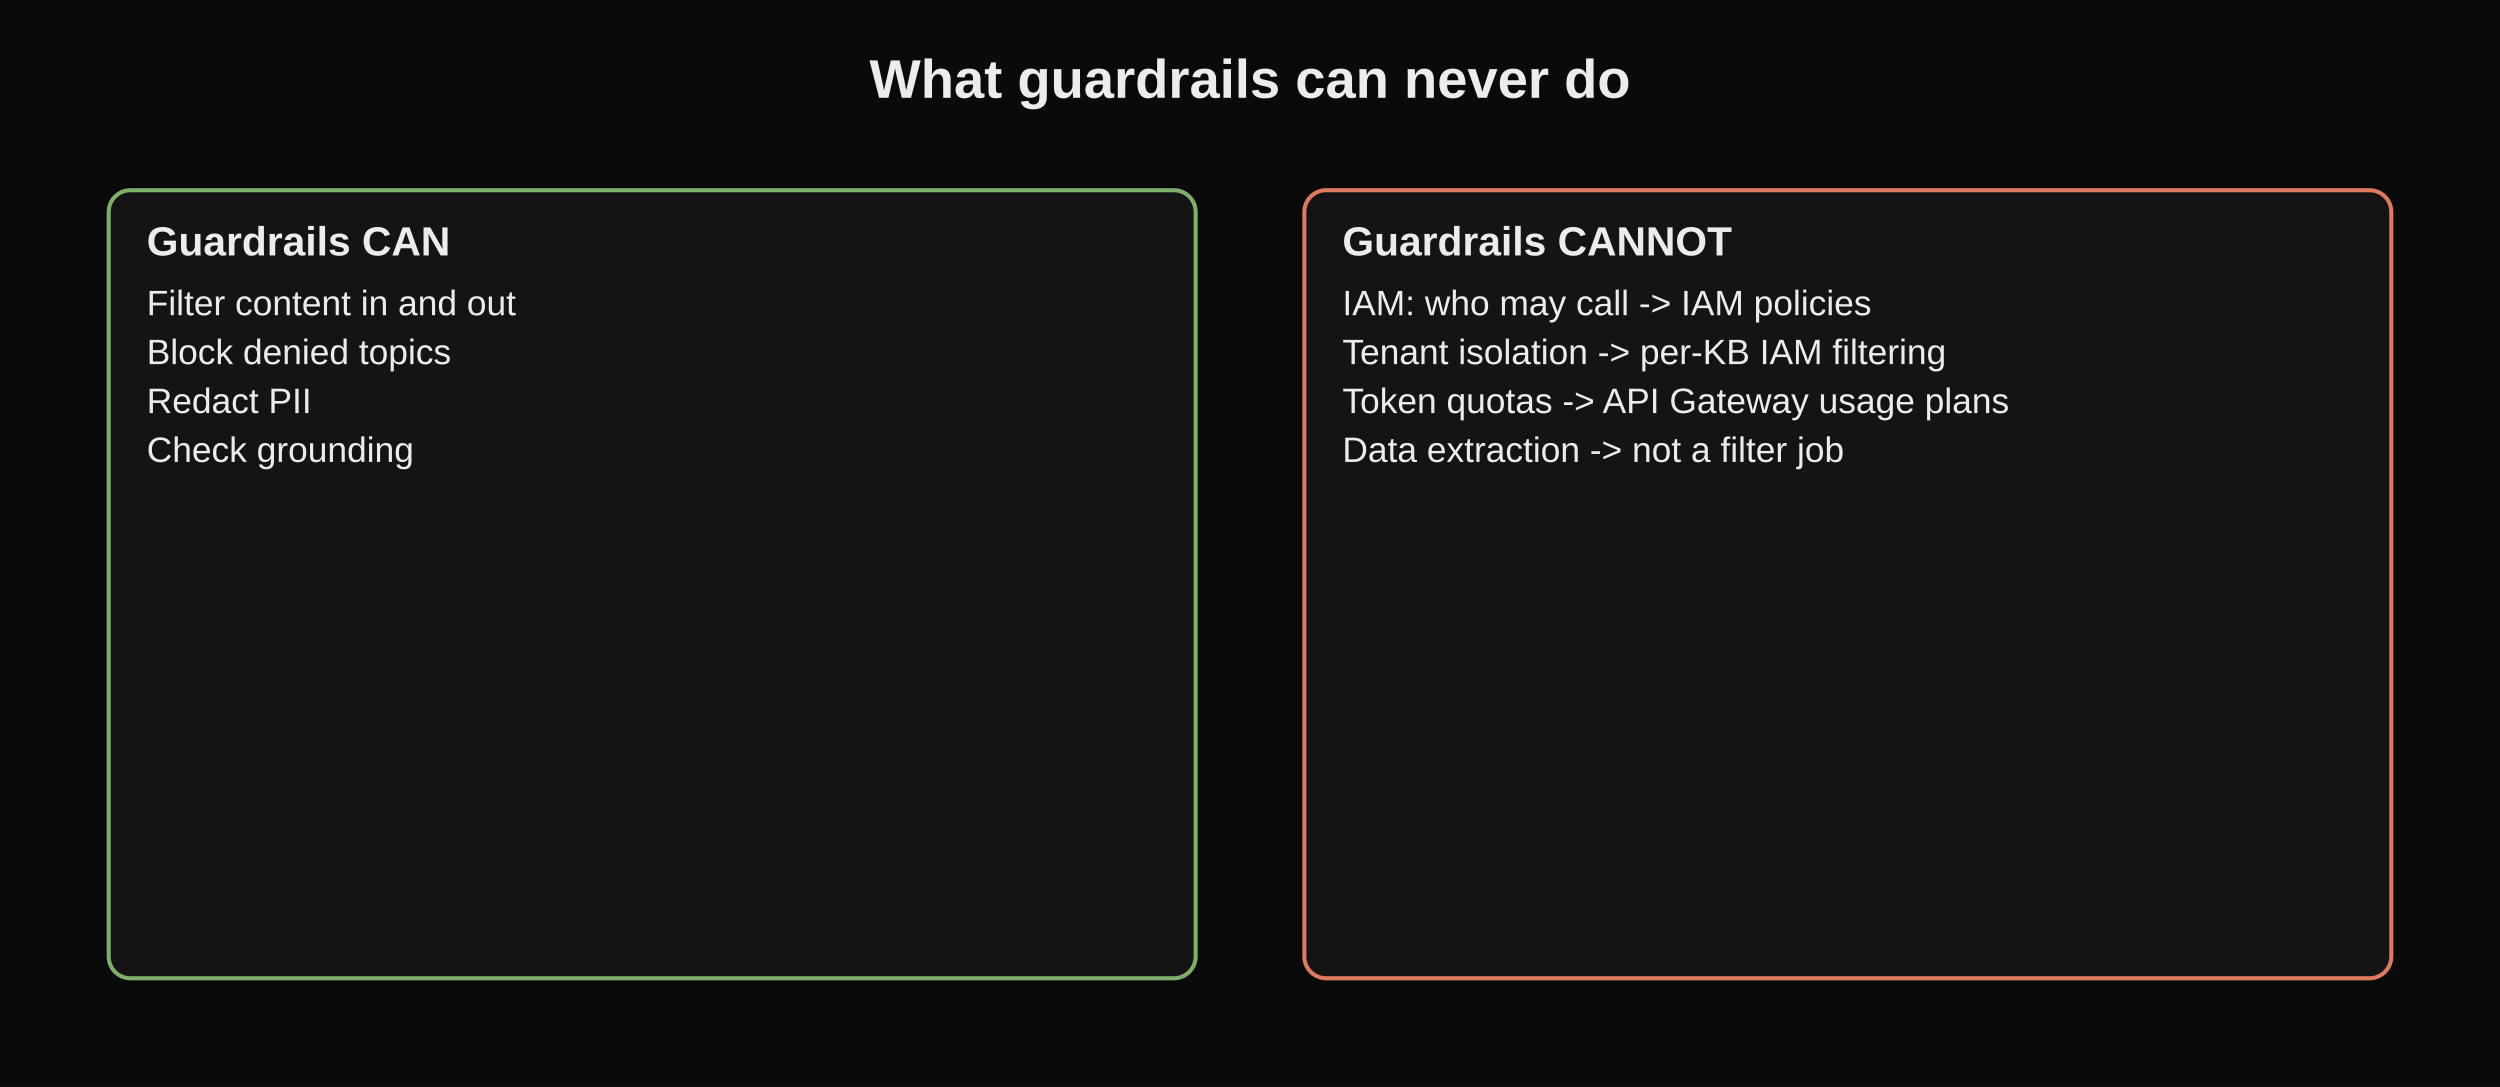
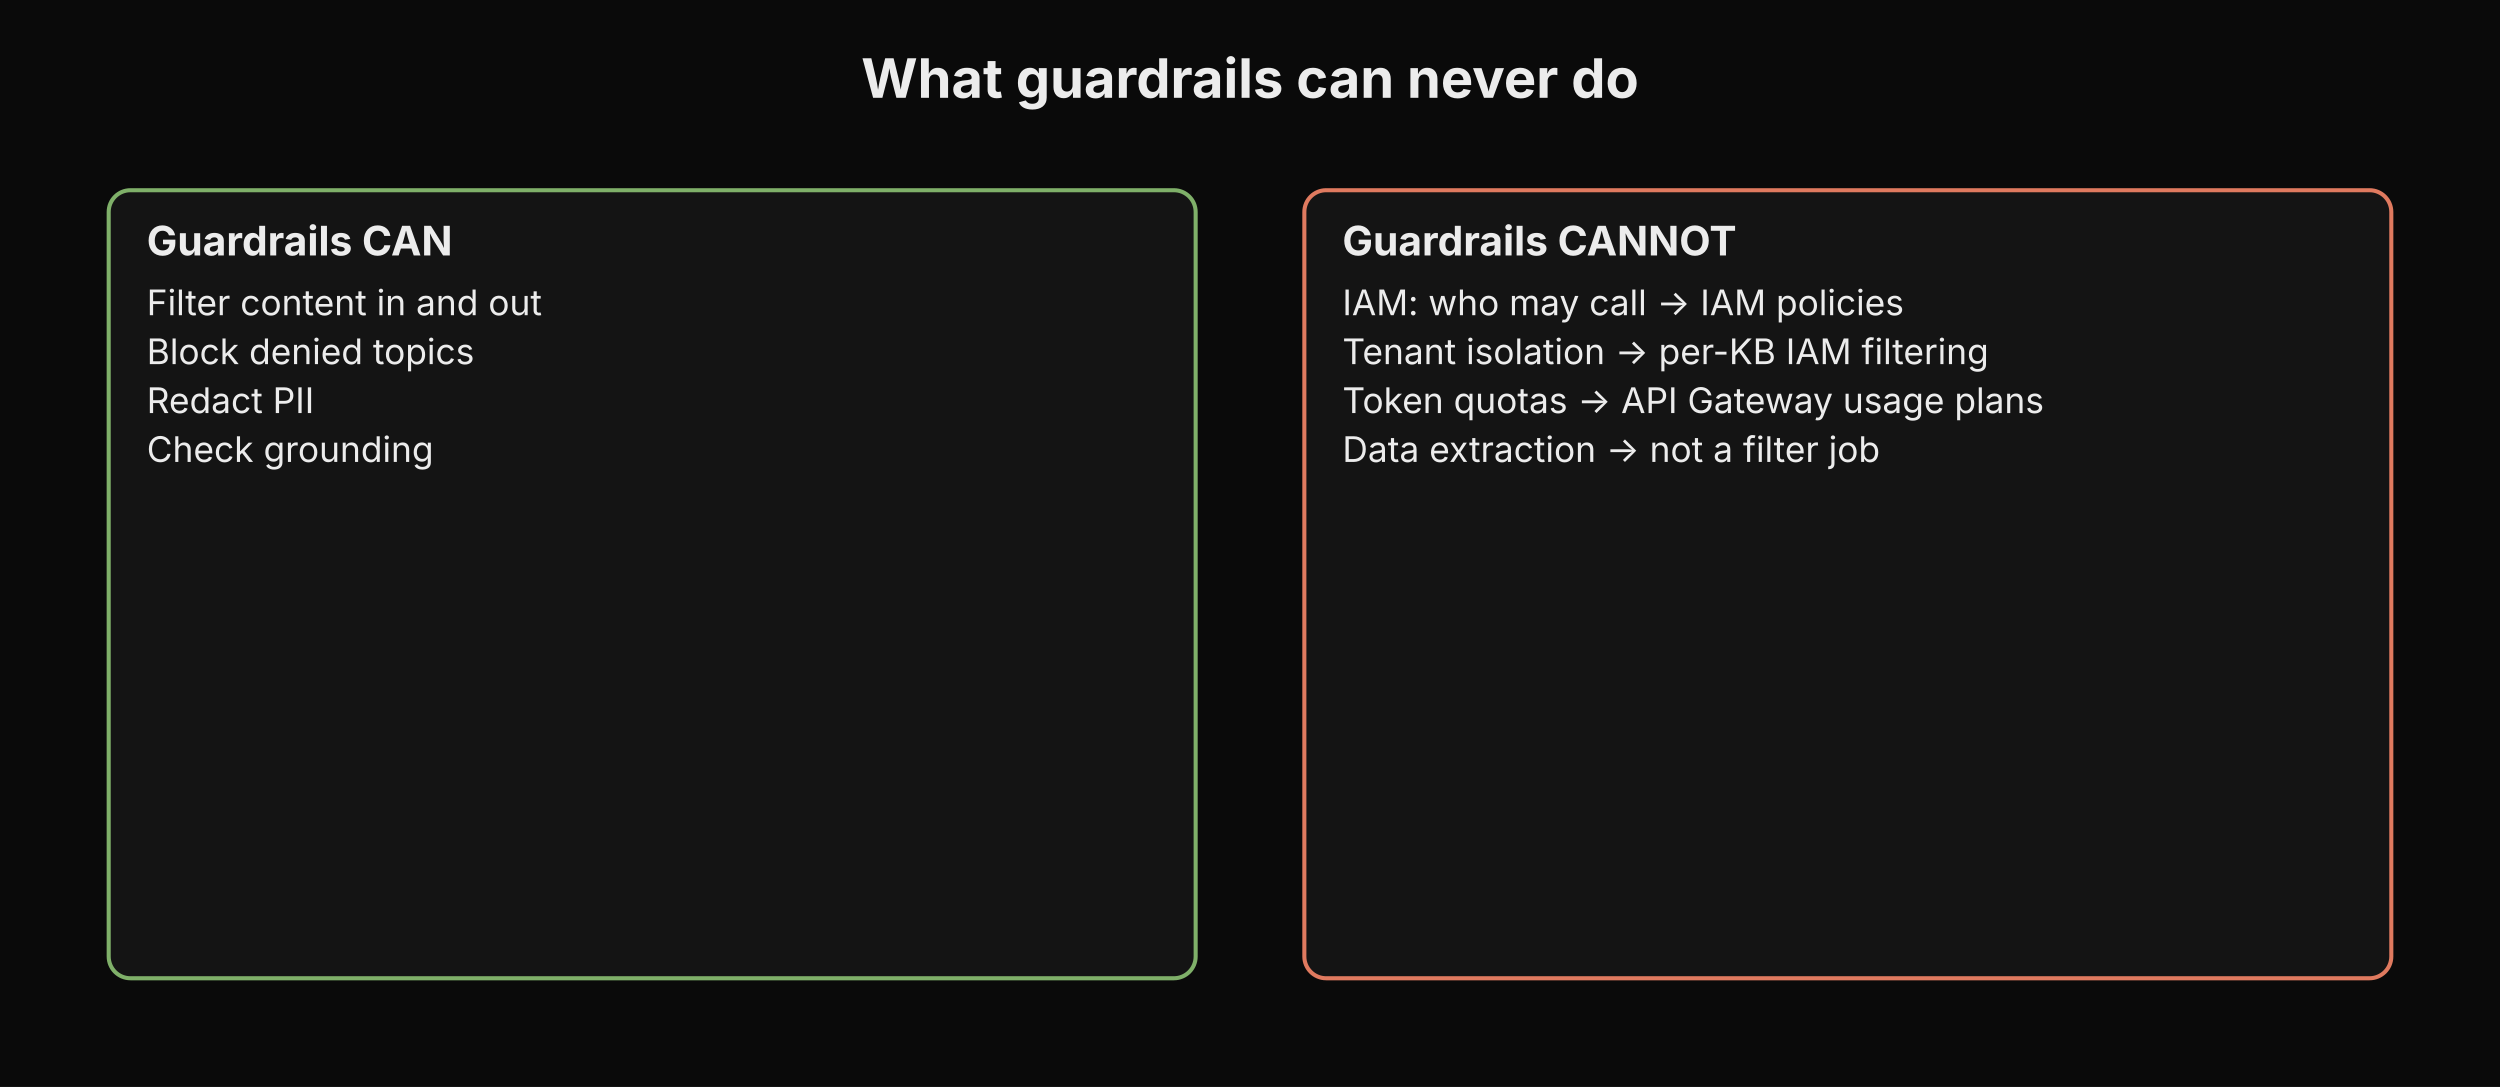
<svg xmlns="http://www.w3.org/2000/svg" width="100%" viewBox="0 0 920 400" role="img" aria-label="What guardrails can never do">
-   <style>text{font-family:Verdana,Arial,sans-serif;fill:#ececec;}</style>
+   <style>text{font-family:"Anthropic Sans",Inter,"Source Sans 3","IBM Plex Sans",sans-serif;fill:#ececec}</style>
  <rect x="0" y="0" width="920" height="400" fill="#0a0a0a" />
  <text x="460.0" y="36" text-anchor="middle" font-size="20" font-weight="bold">What guardrails can never do</text>
  <rect x="40" y="70" width="400" height="290" rx="8" fill="#141414" stroke="#7fb069" stroke-width="1.5" />
  <text x="54" y="94" font-size="15" font-weight="bold" fill="#ececec">Guardrails CAN</text>
  <text x="54" y="116" font-size="13" fill="#ececec">Filter content in and out</text>
  <text x="54" y="134" font-size="13" fill="#ececec">Block denied topics</text>
  <text x="54" y="152" font-size="13" fill="#ececec">Redact PII</text>
  <text x="54" y="170" font-size="13" fill="#ececec">Check grounding</text>
  <rect x="480" y="70" width="400" height="290" rx="8" fill="#141414" stroke="#e07a5f" stroke-width="1.5" />
  <text x="494" y="94" font-size="15" font-weight="bold" fill="#ececec">Guardrails CANNOT</text>
  <text x="494" y="116" font-size="13" fill="#ececec">IAM: who may call -&gt; IAM policies</text>
  <text x="494" y="134" font-size="13" fill="#ececec">Tenant isolation -&gt; per-KB IAM filtering</text>
  <text x="494" y="152" font-size="13" fill="#ececec">Token quotas -&gt; API Gateway usage plans</text>
  <text x="494" y="170" font-size="13" fill="#ececec">Data extraction -&gt; not a filter job</text>
</svg>
